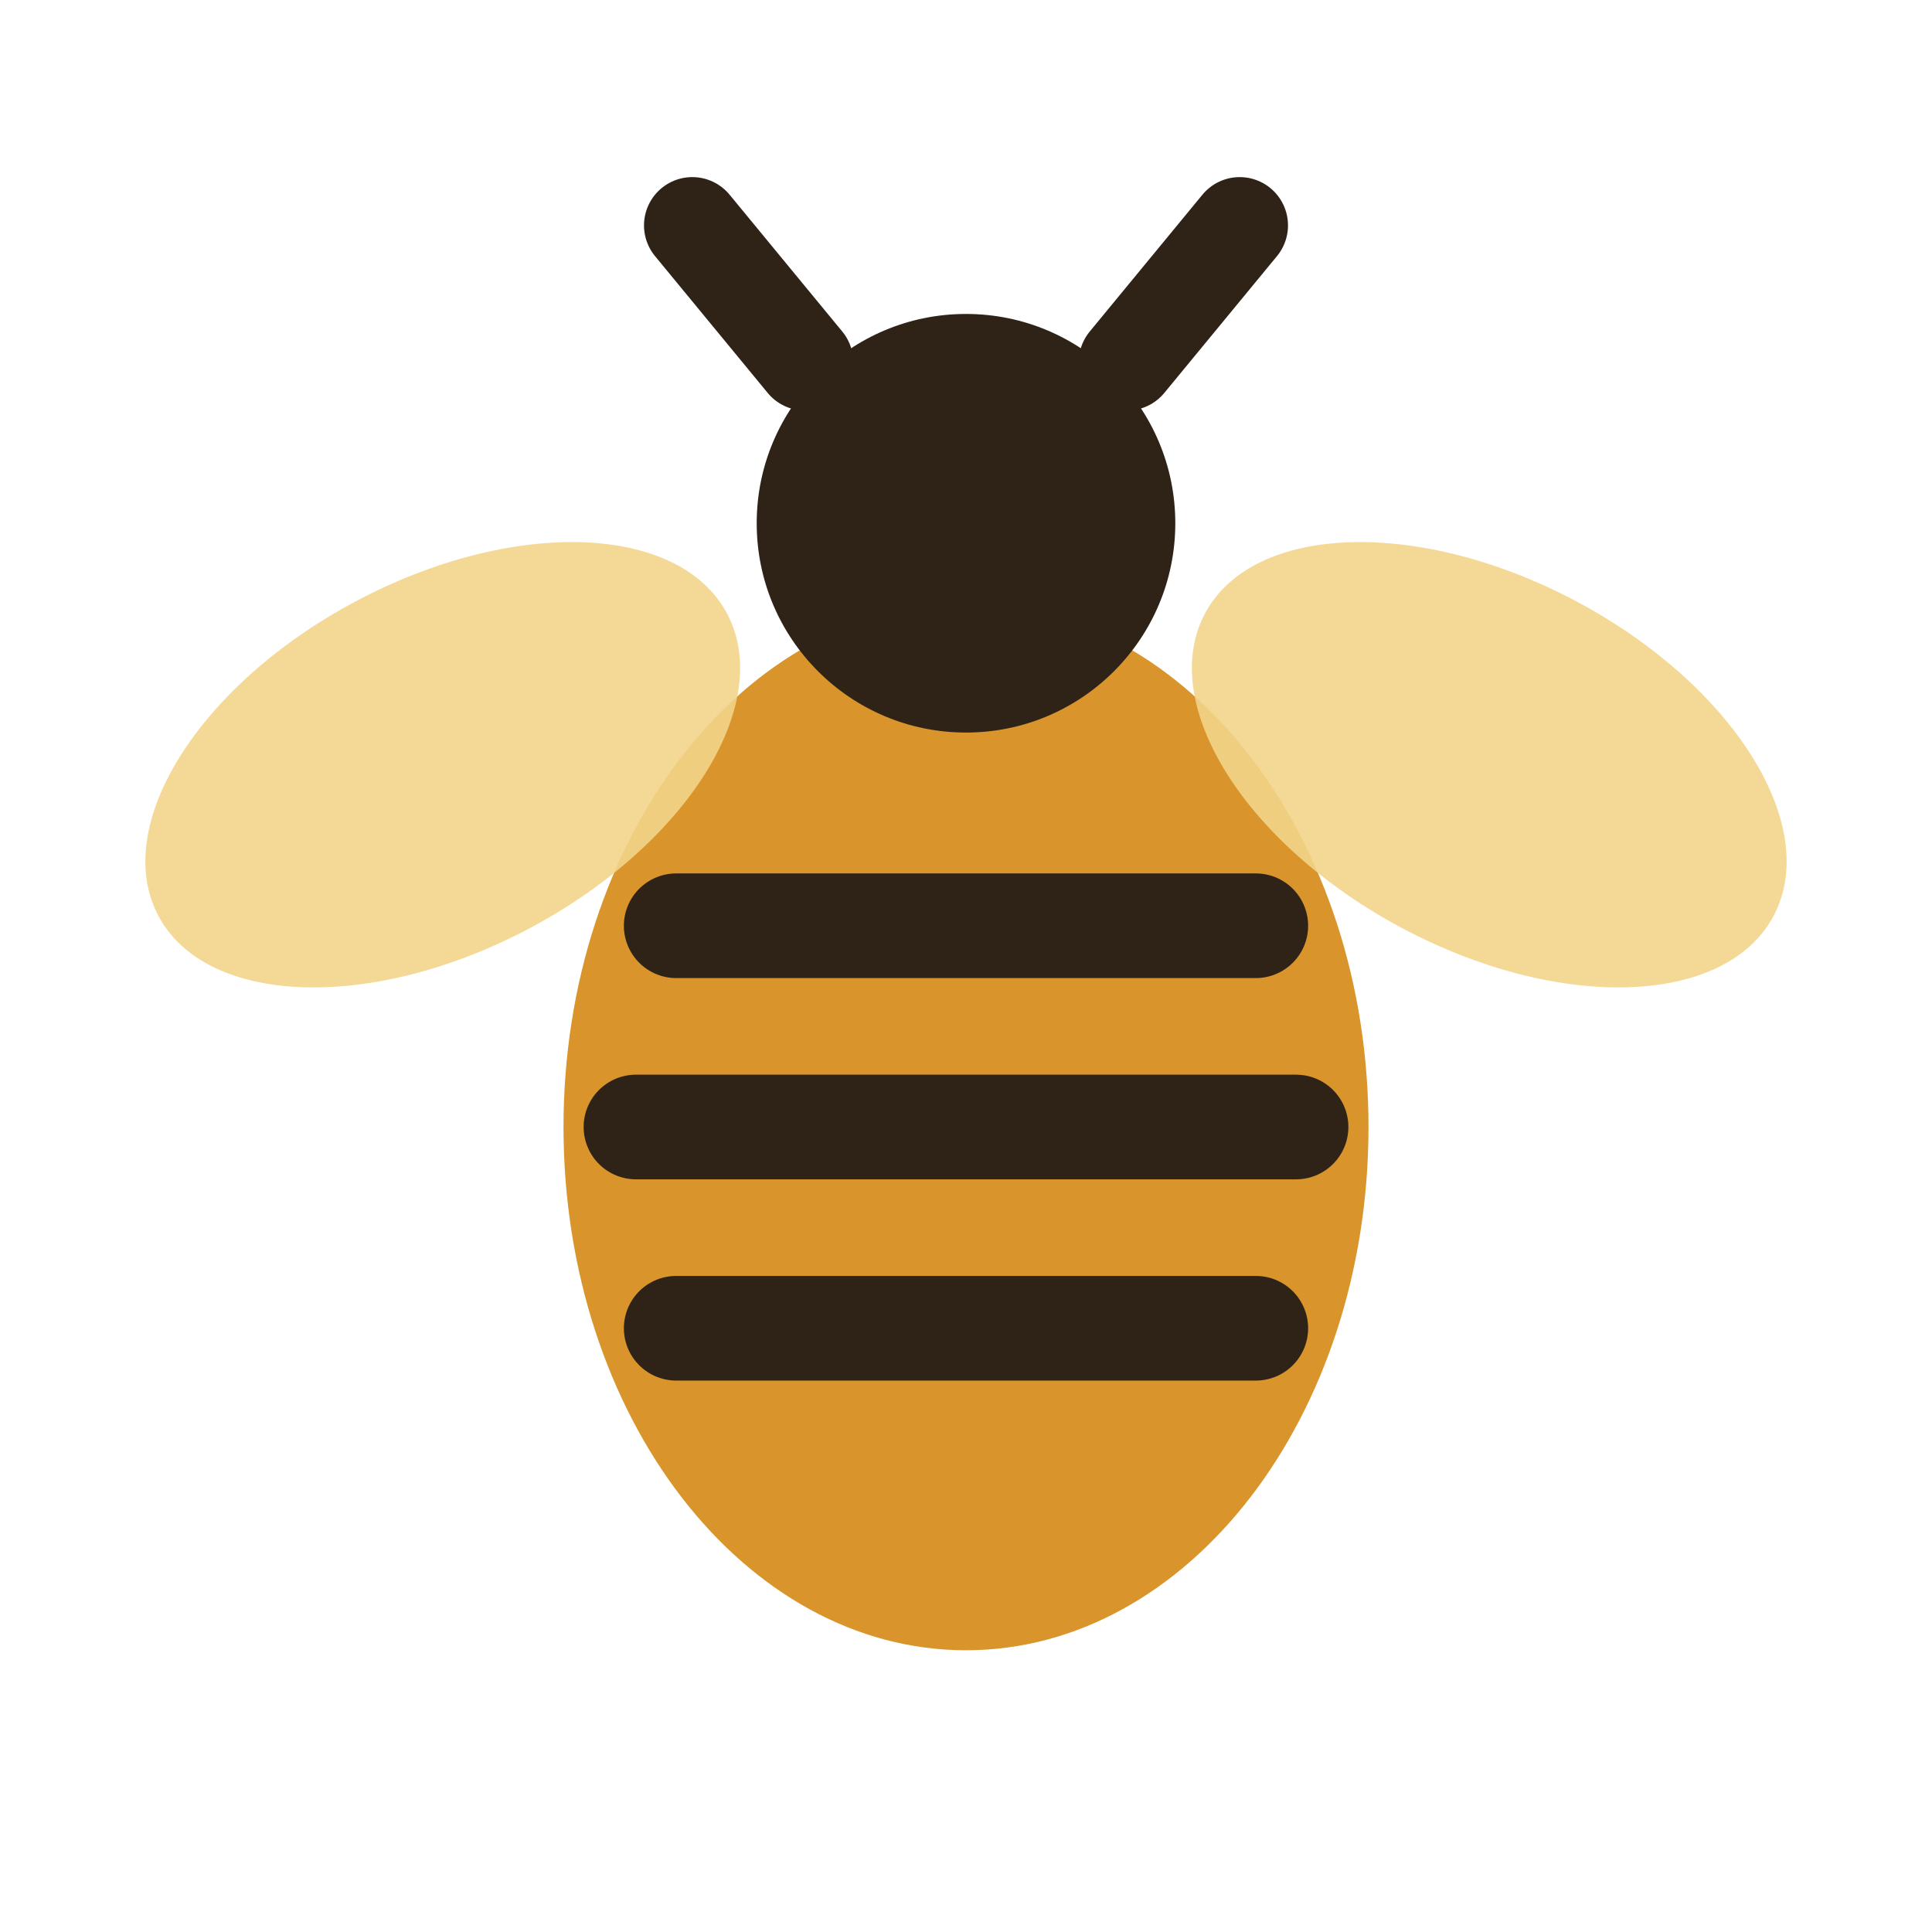
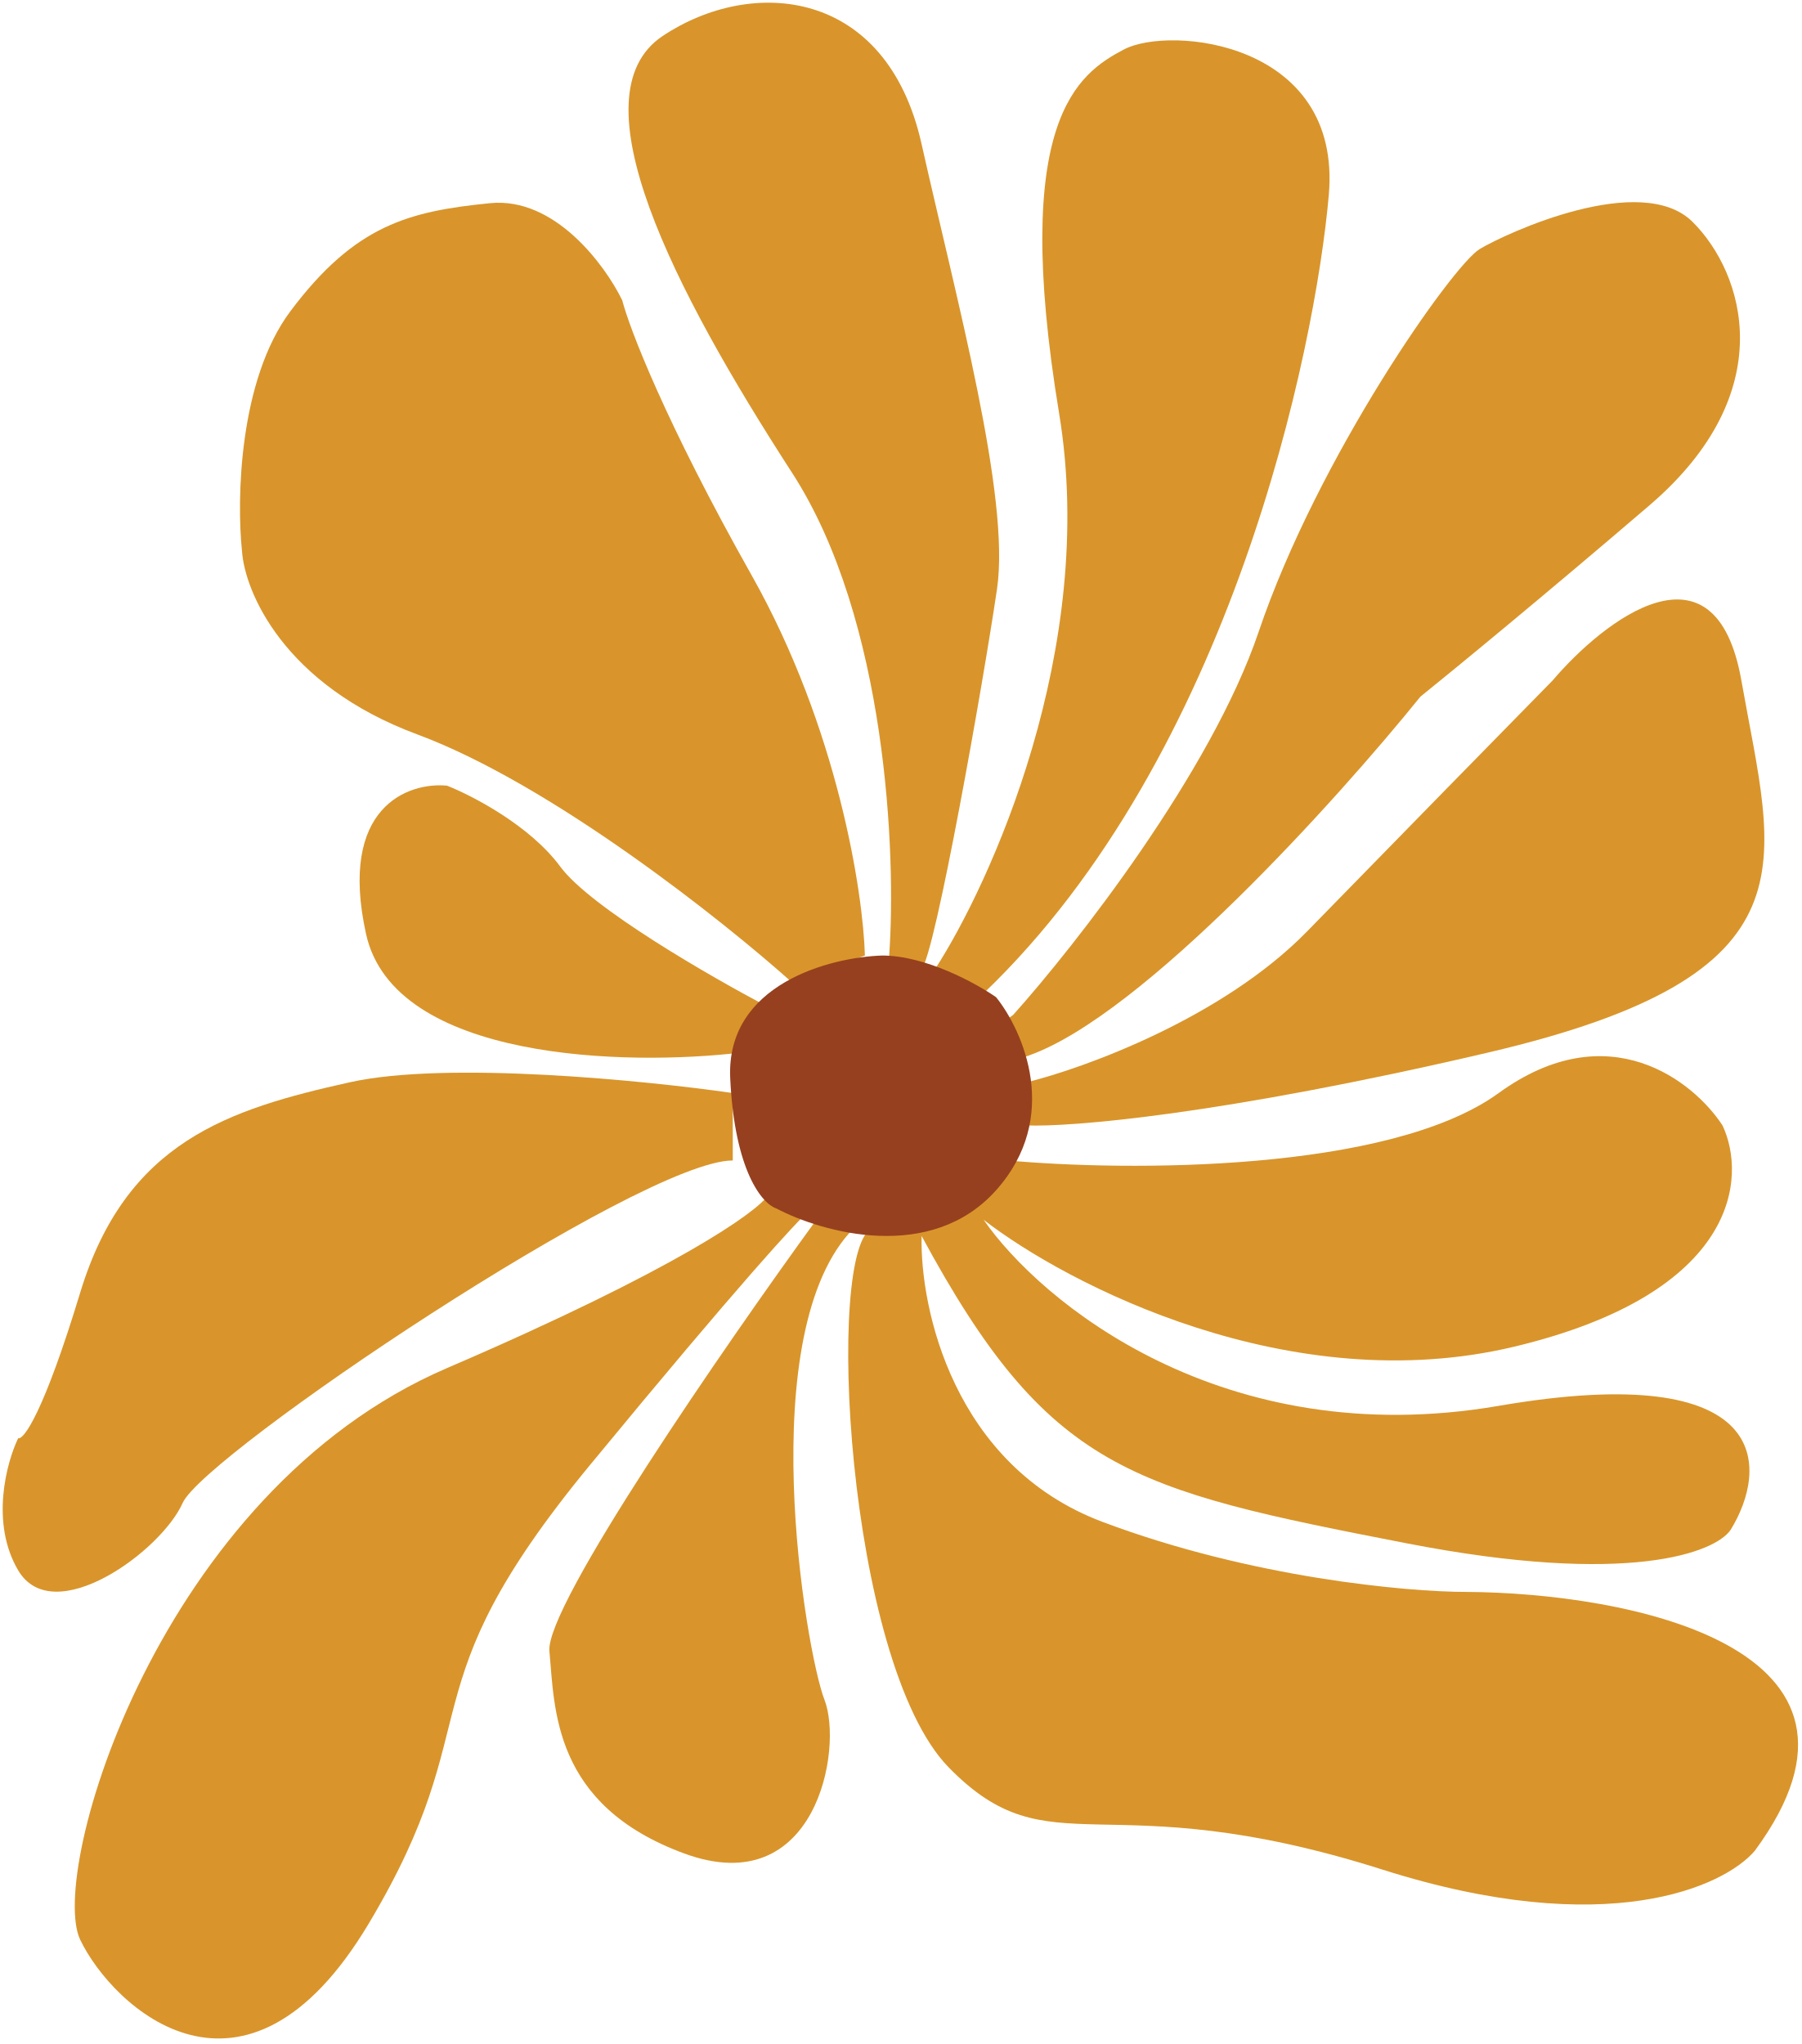
- <svg xmlns="http://www.w3.org/2000/svg" viewBox="0 0 24 24">
-   <ellipse cx="12" cy="14" rx="5" ry="6.5" fill="#d9952b" />
-   <path d="M8.4 11.5h7.2M7.9 14h8.2M8.4 16.5h7.2" stroke="#2f2318" stroke-width="1.3" stroke-linecap="round" />
-   <circle cx="12" cy="6.5" r="2.6" fill="#2f2318" />
-   <path d="M10 4.5 8.6 2.8M14 4.5l1.4-1.7" stroke="#2f2318" stroke-width="1.2" stroke-linecap="round" />
-   <ellipse cx="5.5" cy="9.5" rx="4" ry="2.3" transform="rotate(-28 5.5 9.5)" fill="#f3d48a" opacity="0.9" />
-   <ellipse cx="18.5" cy="9.5" rx="4" ry="2.3" transform="rotate(28 18.5 9.5)" fill="#f3d48a" opacity="0.9" />
+ <svg xmlns="http://www.w3.org/2000/svg" viewBox="0 0 334 379">
+   <style>
+     .p { fill: #d9952b; } .c { fill: #96401f; }
+     @media (prefers-color-scheme: dark) { .p { fill: #ffeabe; } .c { fill: #ffb82f; } }
+   </style>
+   <path class="p" d="M196.385 76.674C203.585 120.274 183.552 164.007 173.385 179.674L182.385 184.174C228.385 140.174 243.885 64.674 246.385 36.174C248.885 7.674 216.885 4.674 208.385 9.174C199.885 13.674 187.385 22.174 196.385 76.674Z" />
+   <path class="p" d="M242.385 172.674C226.785 188.674 201.218 198.007 190.385 200.674V208.674C198.218 209.007 226.285 206.774 275.885 195.174C337.885 180.674 328.885 160.174 322.885 126.174C318.085 98.974 297.552 114.84 287.885 126.174C279.218 135.007 257.985 156.674 242.385 172.674Z" />
+   <path class="p" d="M277.885 202.674C257.485 217.474 208.718 217.174 186.885 215.174L161.873 227.674C152.86 230.674 156.873 308.174 175.873 327.674C194.873 347.174 204.385 330.174 256.373 346.674C297.963 359.874 319.702 349.84 325.373 343.174C353.373 305.174 301.373 295.34 271.873 295.174C260.877 295.174 231.985 292.574 204.385 282.174C176.785 271.774 170.552 242.507 170.885 229.174C194.385 272.674 209.385 276.174 260.885 286.174C302.085 294.174 318.052 287.84 320.885 283.674C327.885 272.34 329.085 251.874 277.885 260.674C226.685 269.474 192.885 241.34 182.385 226.174C197.885 238.174 239.285 259.674 280.885 249.674C322.485 239.674 323.885 218.174 319.385 208.674C314.052 200.507 298.285 187.874 277.885 202.674Z" />
+   <path class="p" d="M101.871 306.174C101.071 297.774 134.538 249.34 151.371 226.174L158.373 227.674C139.373 246.674 149.373 306.174 152.873 315.174C156.373 324.174 151.371 352.674 126.873 343.674C102.375 334.674 102.871 316.674 101.871 306.174Z" />
+   <path class="p" d="M82.873 253.674C125.673 235.274 140.373 224.674 142.373 221.674L149.871 224.674C148.038 226.174 137.371 237.674 109.371 271.674C74.371 314.174 91.371 318.174 68.371 356.674C45.371 395.174 20.873 372.174 14.873 359.674C8.873 347.174 29.373 276.674 82.873 253.674Z" />
+   <path class="p" d="M64.871 200.674C82.871 196.674 119.705 200.34 135.871 202.674V215.174C118.869 215.174 37.871 269.674 33.871 278.674C29.871 287.674 9.871 302.174 3.371 291.174C-1.829 282.374 1.205 271.174 3.371 266.674C4.371 267.007 8.072 262.074 14.873 239.674C23.375 211.674 42.371 205.674 64.871 200.674Z" />
+   <path class="p" d="M103.871 160.674C109.471 168.274 131.872 181.174 142.373 186.674L137.371 195.174C116.371 197.674 73.071 196.774 67.871 173.174C62.671 149.574 75.706 145.007 82.873 145.674C87.539 147.507 98.271 153.074 103.871 160.674Z" />
+   <path class="p" d="M139.371 106.674C155.371 135.074 160.038 165.507 160.371 177.174L146.871 182.174C134.038 170.674 102.171 145.374 77.371 136.174C52.571 126.974 45.371 109.674 44.871 102.174C43.871 92.674 44.271 70.474 53.871 57.674C65.871 41.674 75.871 39.174 90.871 37.674C102.871 36.474 112.204 49.174 115.371 55.674C116.704 60.84 123.371 78.274 139.371 106.674Z" />
+   <path class="p" d="M146.871 87.674C164.471 114.874 166.204 158.674 164.871 177.174C166.038 178.84 168.871 181.674 170.871 179.674C173.371 177.174 182.385 126.174 184.871 109.174C187.357 92.174 177.371 55.674 170.871 26.674C164.371 -2.326 139.371 -4.326 122.871 6.674C106.371 17.674 124.871 53.674 146.871 87.674Z" />
+   <path class="p" d="M233.371 117.174C224.571 143.174 199.371 175.341 187.871 188.174C180.038 193.841 169.671 203.274 190.871 195.674C212.071 188.074 248.038 148.174 263.371 129.174C269.371 124.34 286.271 110.474 305.871 93.674C330.371 72.674 323.371 50.674 313.871 41.174C304.371 31.674 279.371 43.174 274.371 46.174C269.371 49.174 244.371 84.674 233.371 117.174Z" />
+   <path class="c" d="M135.396 199.897C134.591 182.492 153.844 177.496 163.572 177.174C171.623 177.174 181.014 182.331 184.704 184.91C189.735 191.195 196.779 207.15 184.704 220.687C172.628 234.225 152.502 228.584 143.948 224.071C141.433 223.266 136.201 217.303 135.396 199.897Z" />
</svg>
